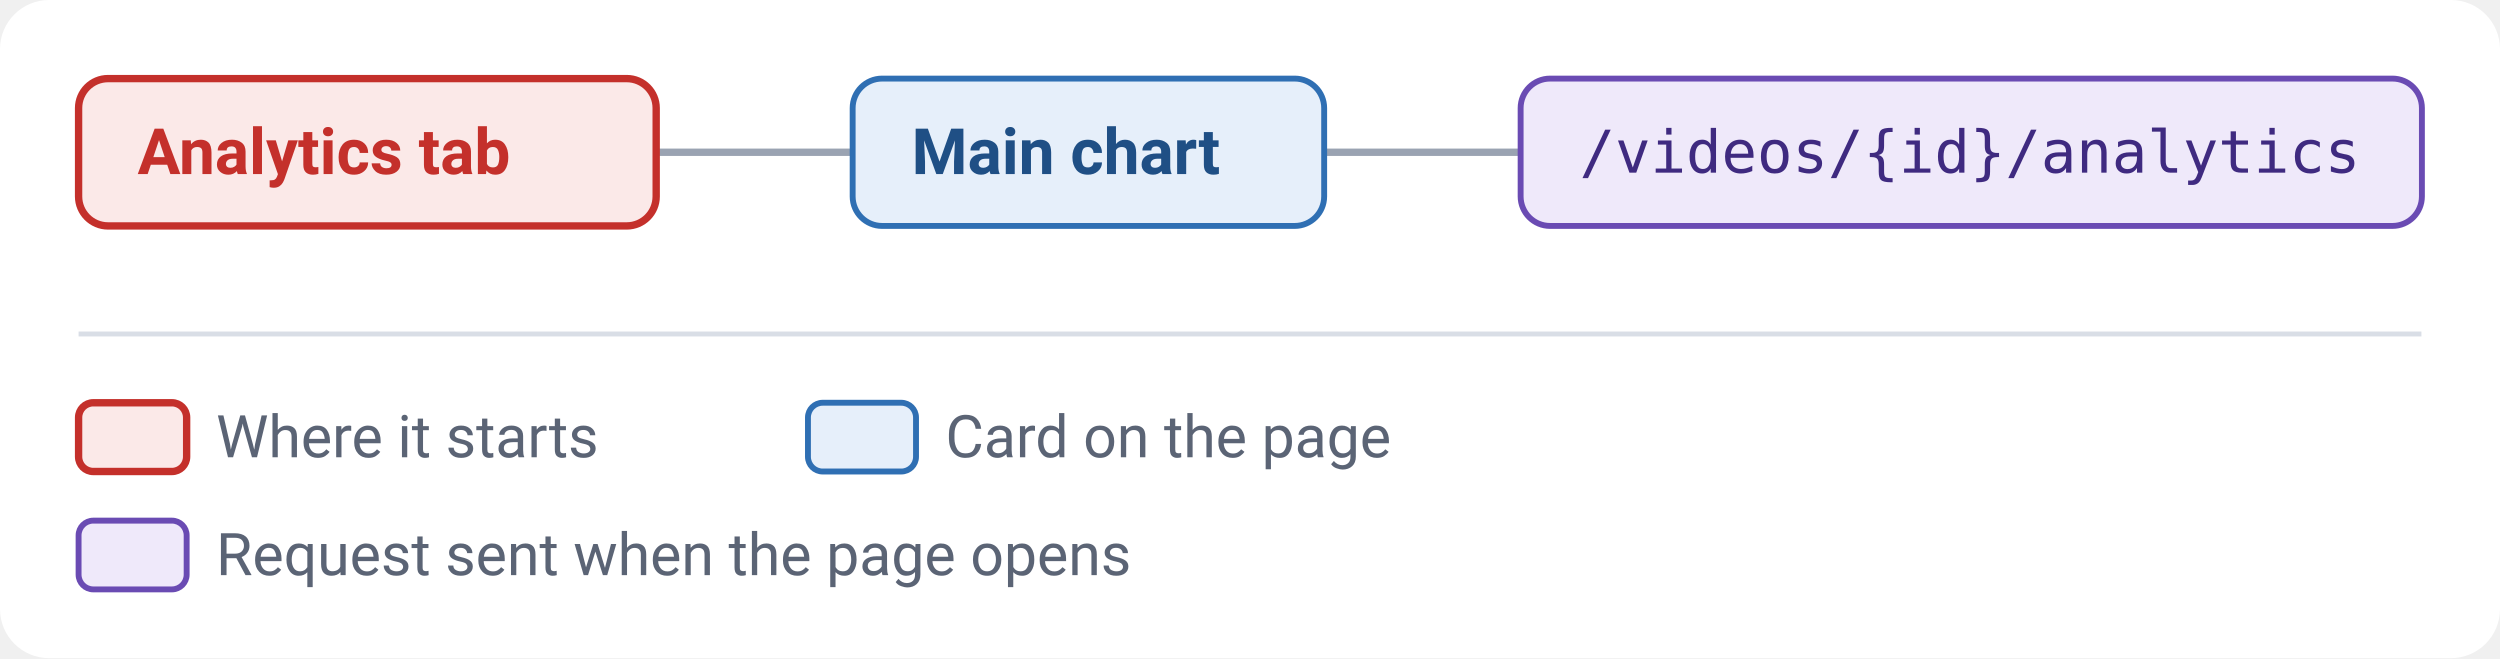
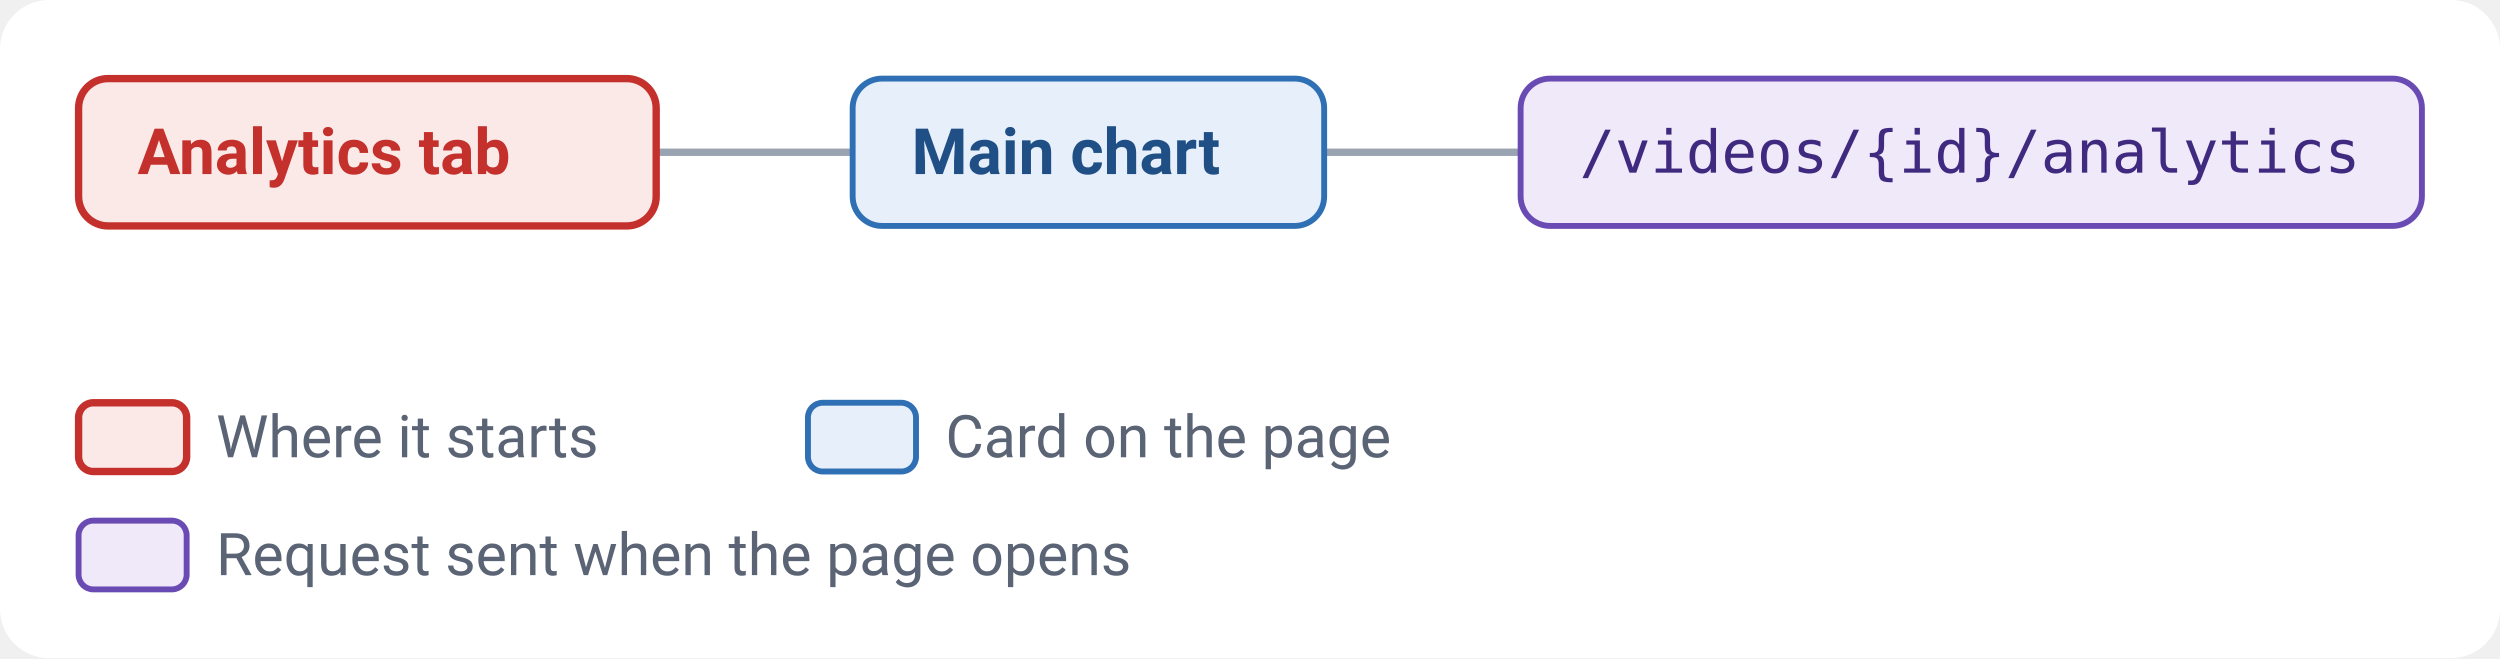
<svg xmlns="http://www.w3.org/2000/svg" width="509" height="134" viewBox="0 0 509 134" role="img" aria-label="Routes used by the video Analytics tab">
  <style>
  .bg { fill: #ffffff; }
  text { font-family: system-ui, -apple-system, "Segoe UI", Roboto, Arial, sans-serif; font-size: 13px; dominant-baseline: central; }
  .mono { font-family: ui-monospace, SFMono-Regular, Menlo, Consolas, monospace; font-size: 12px; }
  .edge { fill: none; stroke: #9aa3b2; stroke-width: 1.5; }
  .edge-label { font-size: 11.5px; font-style: italic; fill: #5b6475; }
  .root rect { fill: #fbe9e8; stroke: #c4302b; stroke-width: 1.5; } .root text { fill: #c4302b; font-weight: 700; }
  .card rect { fill: #e6effa; stroke: #2f6fb3; stroke-width: 1.2; } .card text { fill: #1f4f85; font-weight: 600; }
  .sub rect { fill: #f3f7fc; stroke: #7da3cf; stroke-width: 1; stroke-dasharray: 4 3; } .sub text { fill: #1f4f85; }
  .ep rect { fill: #efe9fa; stroke: #6a4bb3; stroke-width: 1.2; } .ep text { fill: #3f2a80; }
  .ep-tab rect { fill: #fff4d6; stroke: #b08b3a; stroke-width: 1.2; stroke-dasharray: 5 3; } .ep-tab text { fill: #6b4f00; }
  .ep-after rect { fill: #ffffff; stroke: #6a4bb3; stroke-width: 1.2; stroke-dasharray: 5 3; } .ep-after text { fill: #3f2a80; }
  @media (prefers-color-scheme: dark) {
    .bg { fill: #1a1f27; } .edge { stroke: #5b6475; } .edge-label { fill: #9aa3b2; }
    .root rect { fill: #3a1e1d; stroke: #ff6b63; } .root text { fill: #ff8a80; }
    .card rect { fill: #1b2a3d; stroke: #7db3ef; } .card text { fill: #a9cdf5; }
    .sub rect { fill: #17212e; stroke: #4f79a8; } .sub text { fill: #a9cdf5; }
    .ep rect { fill: #2a2340; stroke: #b9a2f5; } .ep text { fill: #d6c9fb; }
    .ep-tab rect { fill: #362d12; stroke: #c9a24a; } .ep-tab text { fill: #f2d98a; }
    .ep-after rect { fill: #1a1f27; stroke: #b9a2f5; } .ep-after text { fill: #d6c9fb; }
  }
  .legend-text { font-size: 12px; fill: #5b6475; }
-   .legend-rule { stroke: #d9dee6; stroke-width: 1; }
-   @media (prefers-color-scheme: dark) { .legend-text { fill: #9aa3b2; } .legend-rule { stroke: #2f3744; } }
+   @media (prefers-color-scheme: dark) { .legend-text { fill: #9aa3b2; } }
</style>
  <rect class="bg" width="509" height="134" rx="10" />
  <path class="edge" d="M269.6,31.0 H287.6 V31.0 H309.6" />
  <path class="edge" d="M133.6,31.0 H151.6 V31.0 H173.6" />
  <g class="ep">
    <rect x="309.6" y="16.0" width="183.5" height="30" rx="6" />
    <text class="mono" x="321.6" y="31.0">/videos/{id}/analytics</text>
  </g>
  <g class="card">
    <rect x="173.6" y="16.0" width="96.0" height="30" rx="6" />
    <text x="185.6" y="31.0">Main chart</text>
  </g>
  <g class="root">
    <rect x="16.0" y="16.0" width="117.6" height="30" rx="6" />
    <text x="28.0" y="31.0">Analytics tab</text>
  </g>
-   <line class="legend-rule" x1="16" y1="68.0" x2="493.0" y2="68.0" />
  <g class="root">
    <rect x="16.0" y="82.0" width="22" height="14" rx="3" />
  </g>
  <text class="legend-text" x="44.0" y="89.0">Where it starts</text>
  <g class="card">
    <rect x="164.5" y="82.0" width="22" height="14" rx="3" />
  </g>
  <text class="legend-text" x="192.5" y="89.0">Card on the page</text>
  <g class="ep">
    <rect x="16.0" y="106.0" width="22" height="14" rx="3" />
  </g>
  <text class="legend-text" x="44.0" y="113.0">Request sent when the page opens</text>
</svg>
